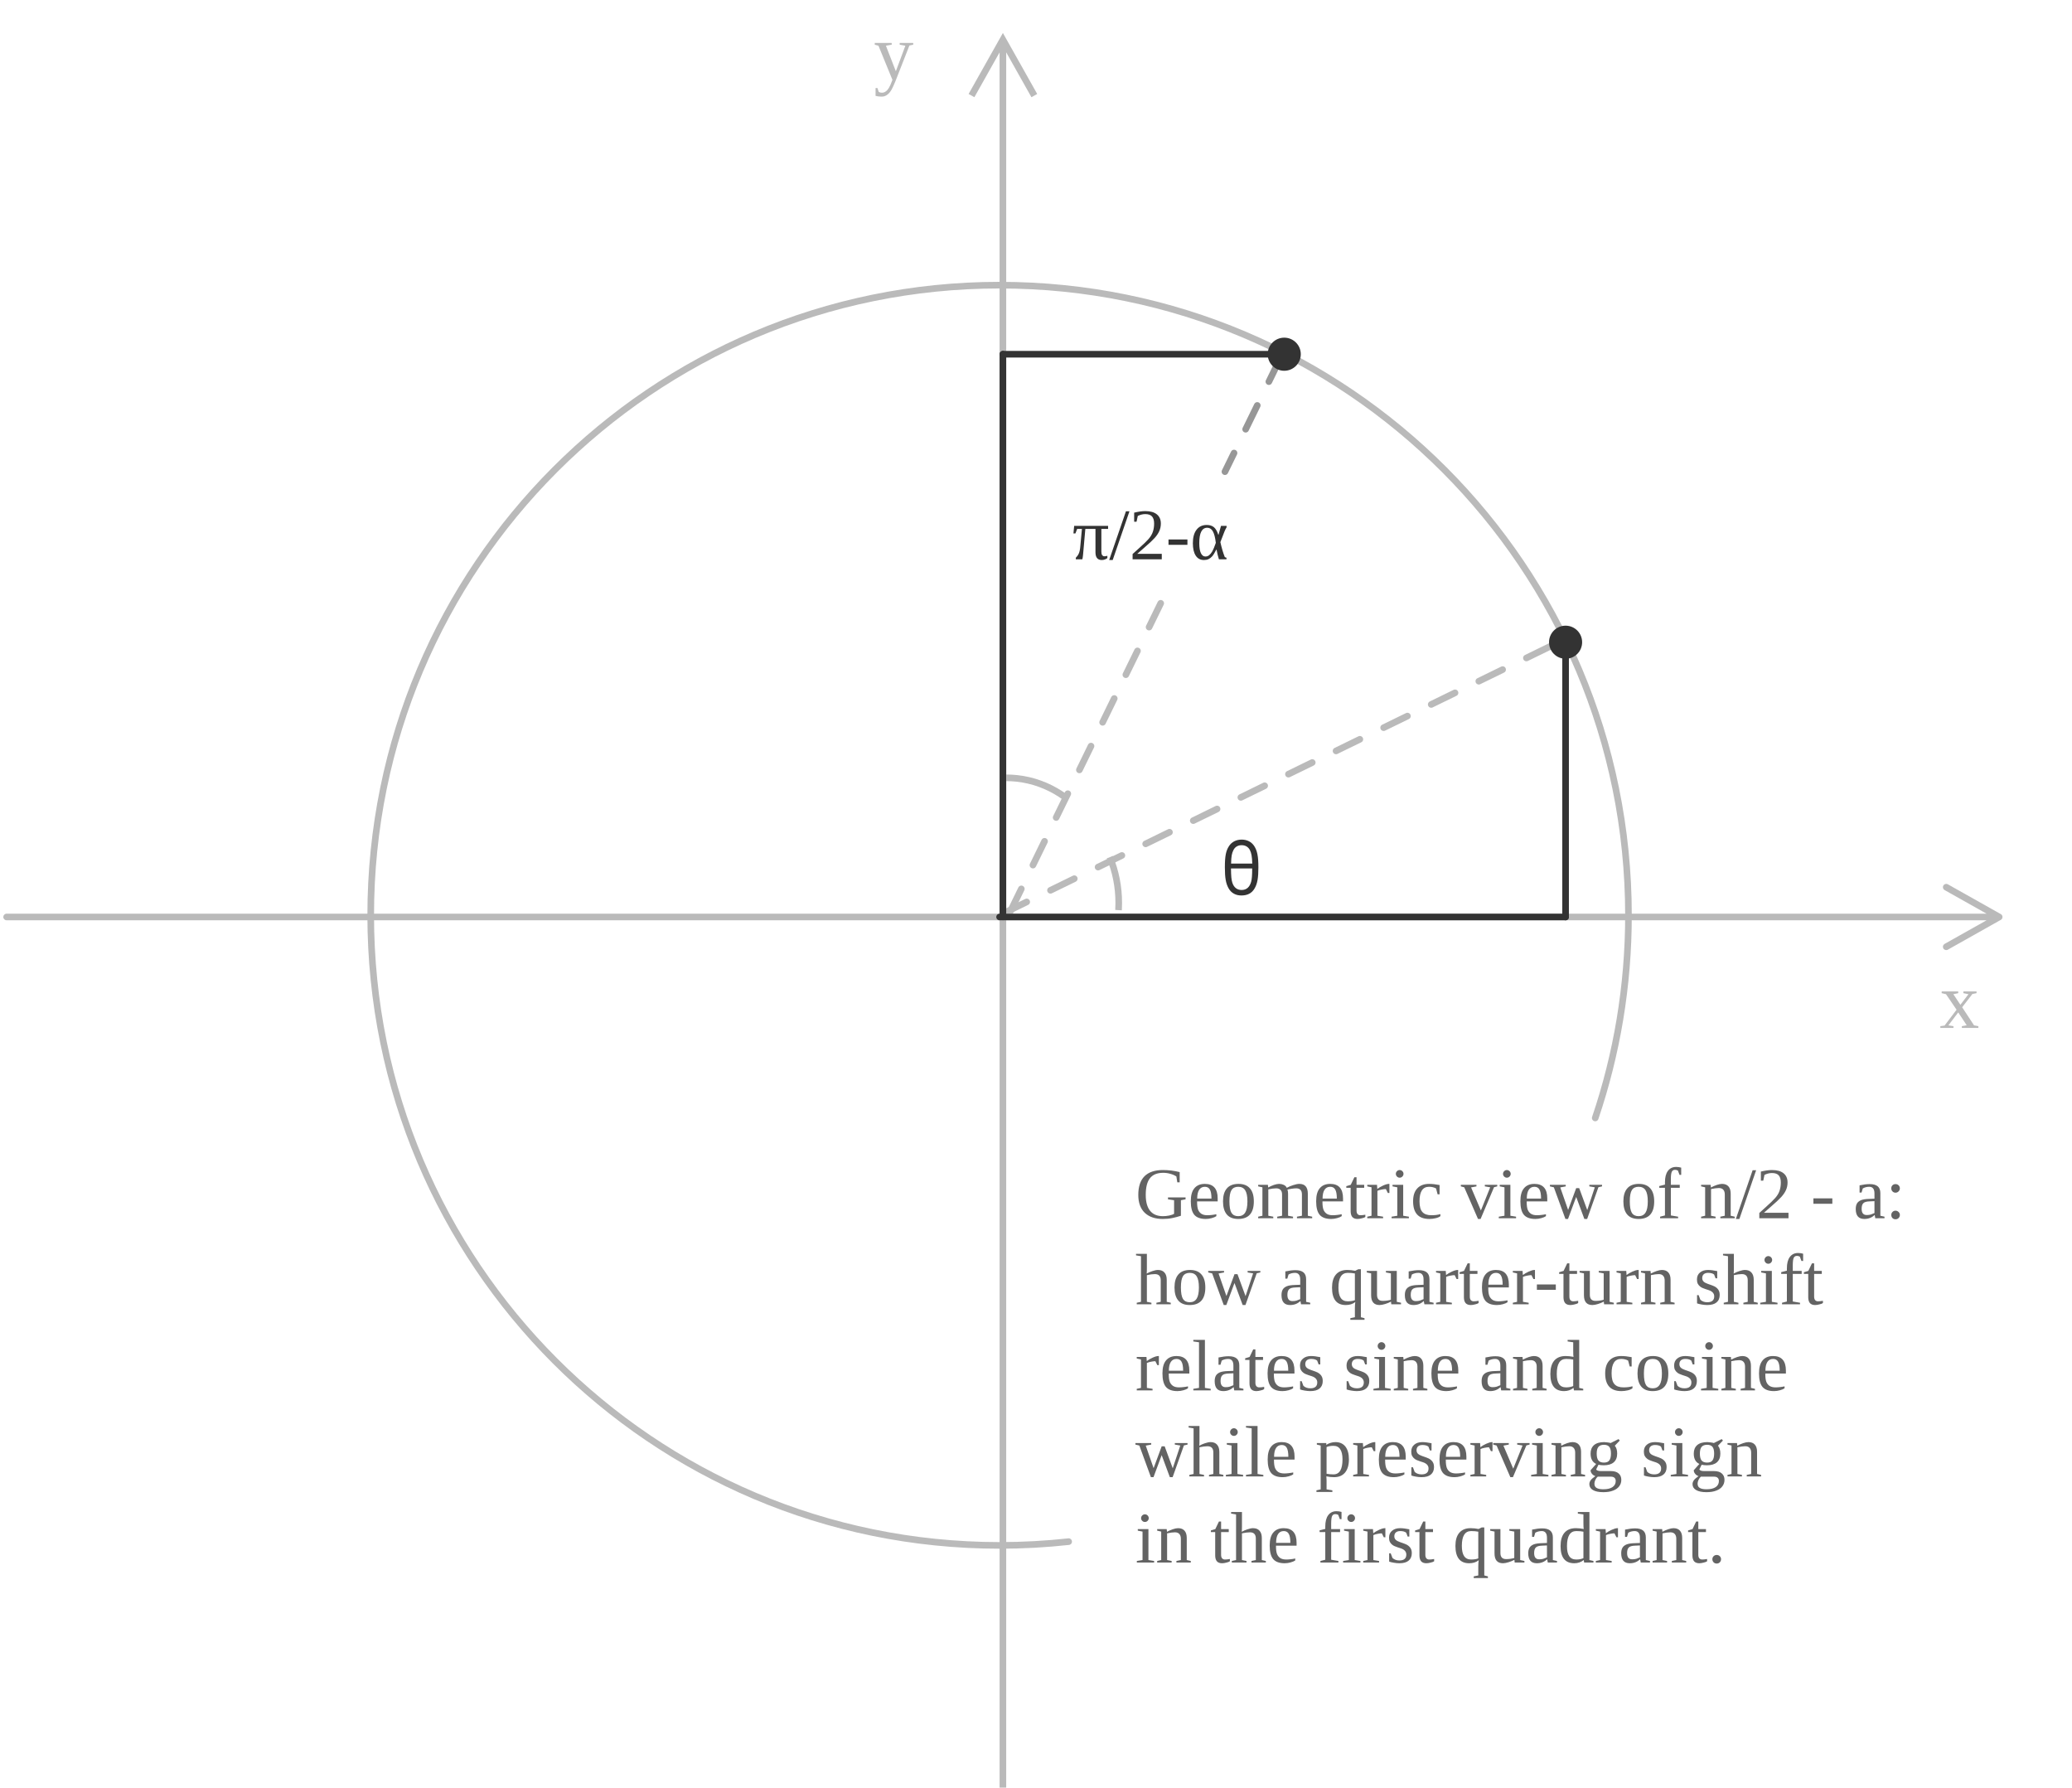
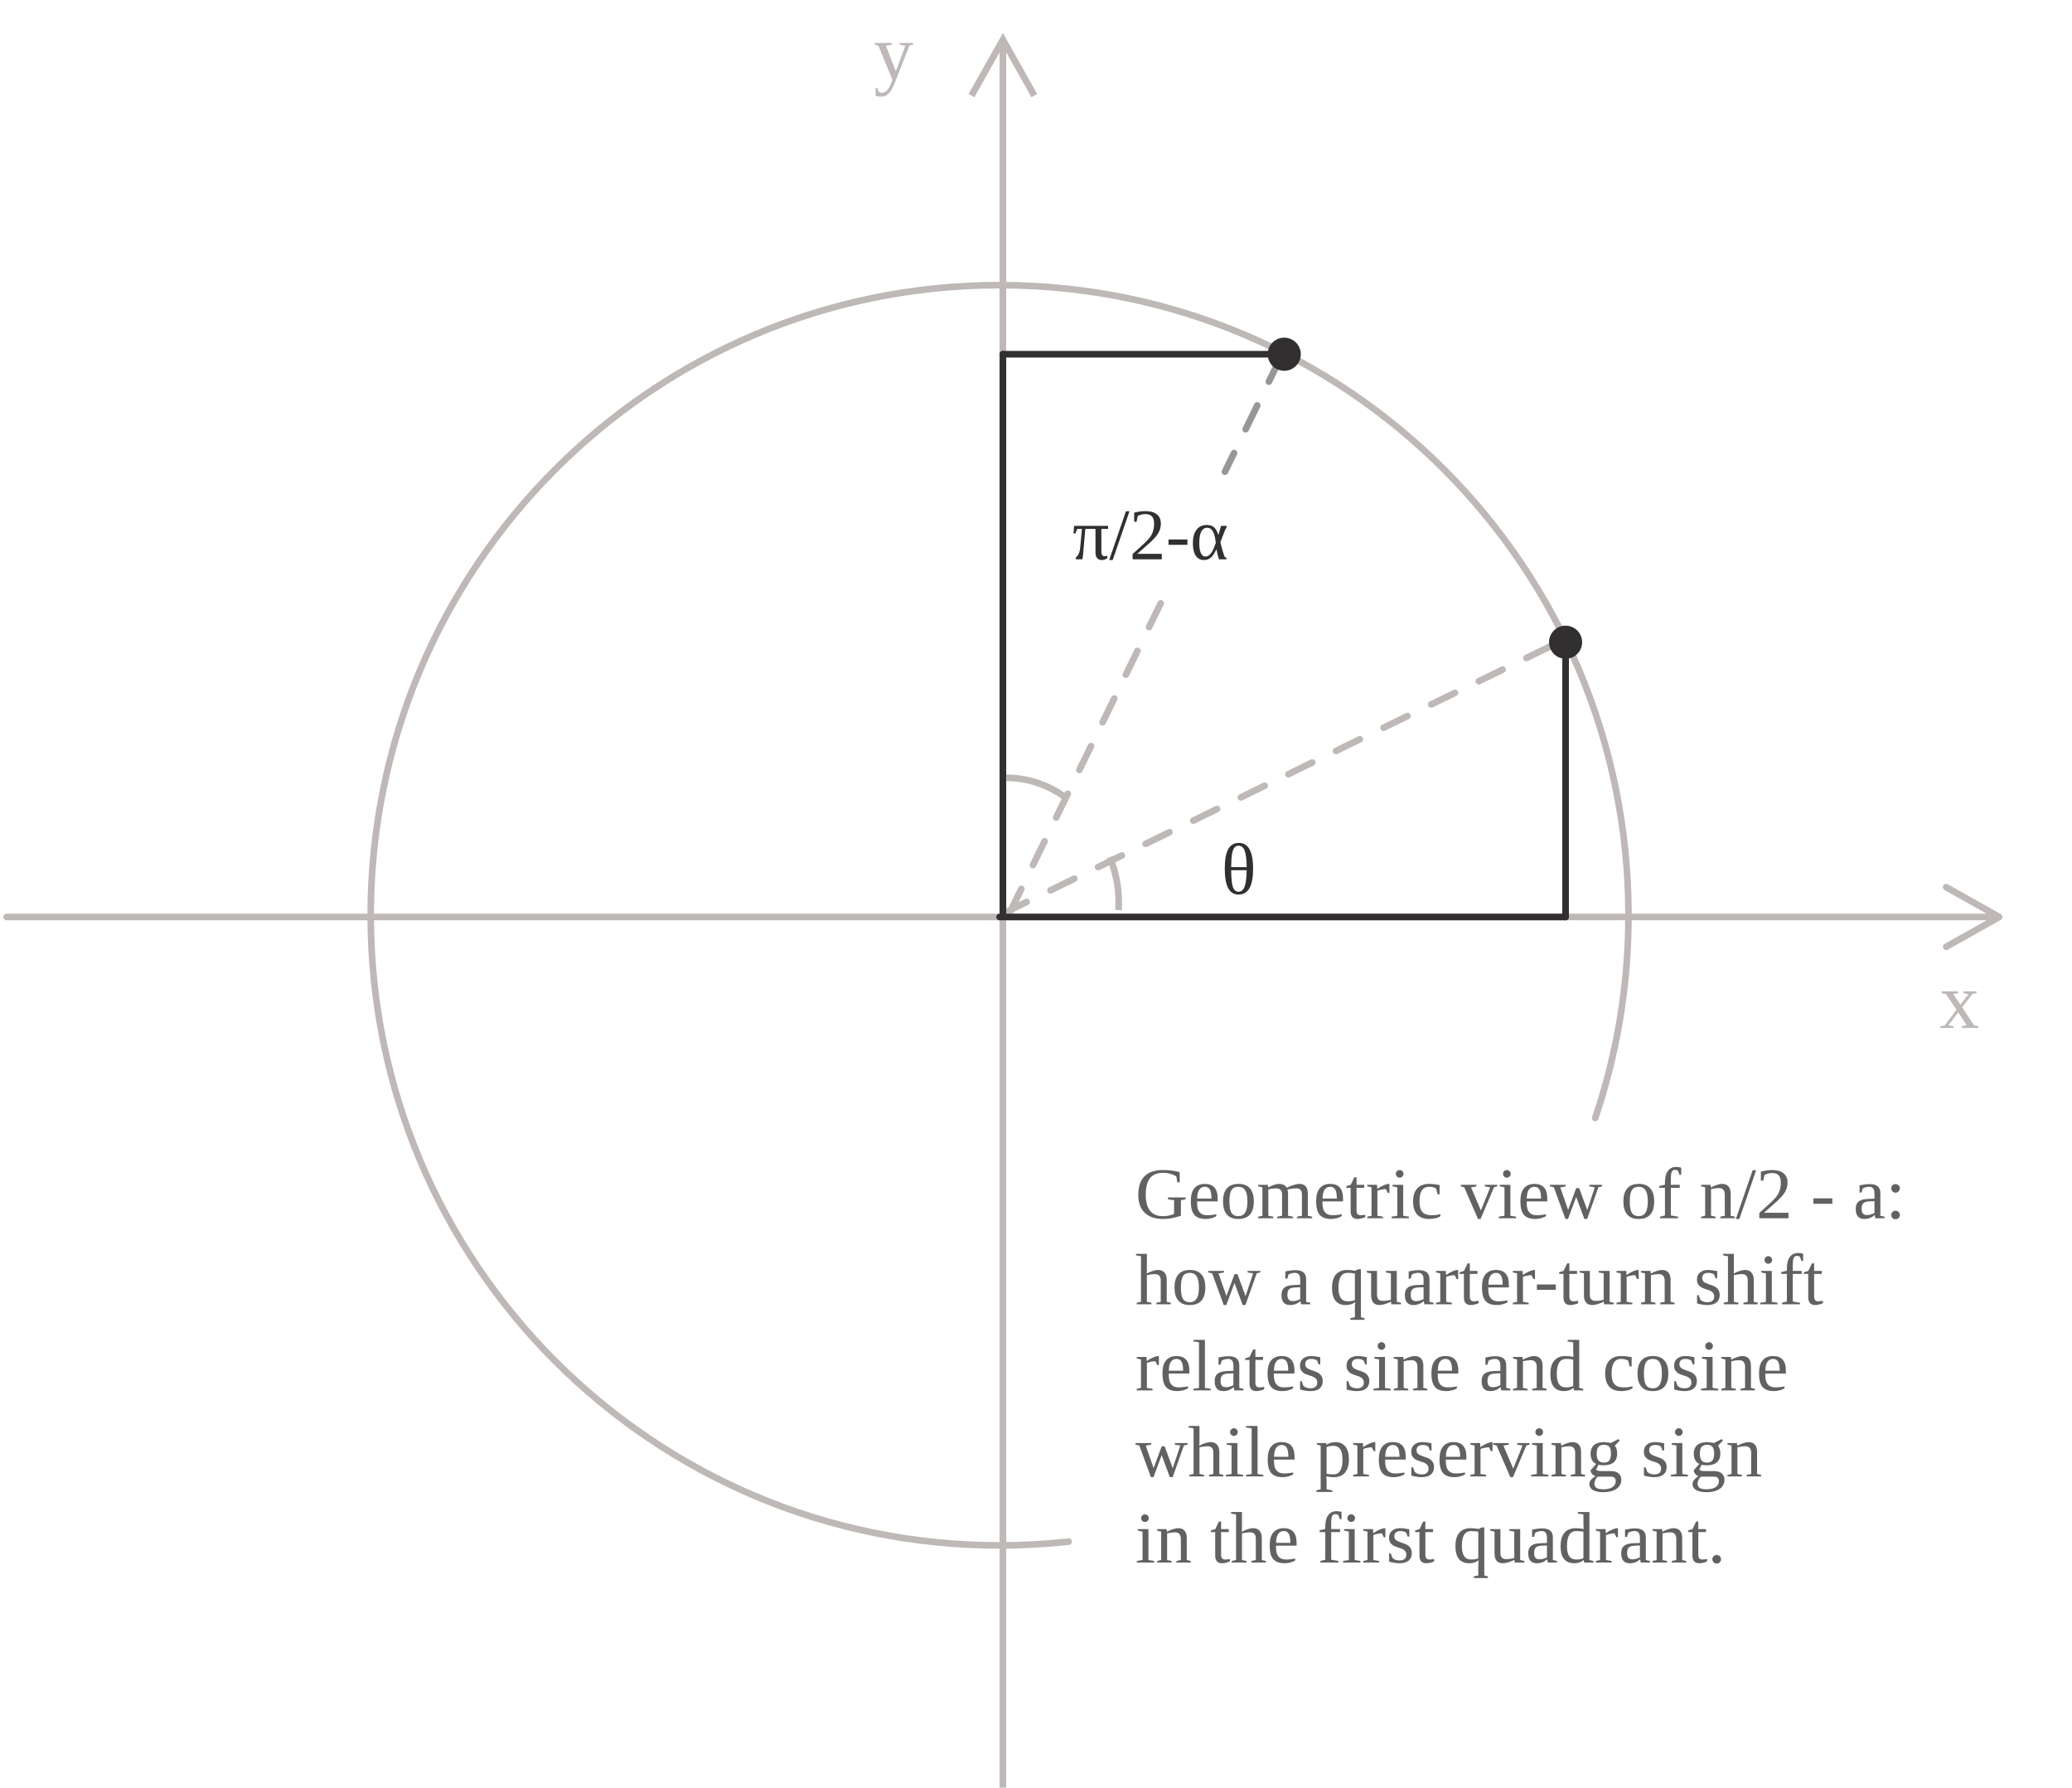
<svg xmlns="http://www.w3.org/2000/svg" width="313px" height="270px" viewBox="0 0 313 270" version="1.1">
  <g stroke="none" stroke-width="1" fill="none" fill-rule="evenodd">
    <g transform="translate(1, 0)">
-       <text font-size="11" font-weight="normal" line-spacing="13" fill="#636363">
+       <text font-size="11" font-weight="normal" line-spacing="13" fill="#636060">
        <tspan x="170.5" y="184">Geometric view of n/2 - a: </tspan>
        <tspan x="170.5" y="197">how a quarter-turn shift </tspan>
        <tspan x="170.5" y="210">relates sine and cosine </tspan>
        <tspan x="170.5" y="223">while preserving sign</tspan>
        <tspan x="170.5" y="236">in the first quadrant.</tspan>
      </text>
-       <path d="M150.5,4.981 L150.936,5.756 L155.436,13.756 L155.681,14.192 L154.809,14.682 L154.564,14.246 L150.999,7.907 L151,270 L150,270 L149.999,7.911 L146.436,14.246 L146.191,14.682 L145.319,14.192 L145.564,13.756 L150.064,5.756 L150.5,4.981 Z" fill="#BABABA" fill-rule="nonzero" />
-       <path d="M293.163,133.527 L293.245,133.564 L301.245,138.064 C301.557,138.239 301.583,138.665 301.323,138.882 L301.245,138.936 L293.245,143.436 C293.005,143.571 292.7,143.486 292.564,143.245 C292.444,143.031 292.498,142.767 292.681,142.615 L292.755,142.564 L299.092,139 L-2.84217094e-14,139 C-0.276,139 -0.5,138.776 -0.5,138.5 C-0.5,138.255 -0.323,138.05 -0.09,138.008 L-2.84217094e-14,138 L299.092,138 L292.755,134.436 C292.541,134.315 292.45,134.061 292.527,133.837 L292.564,133.755 C292.685,133.541 292.939,133.45 293.163,133.527 Z" fill="#BABABA" fill-rule="nonzero" />
-       <text font-size="12" font-weight="normal" fill="#BABABA">
+       <path d="M150.5,4.981 L150.936,5.756 L155.436,13.756 L155.681,14.192 L154.809,14.682 L154.564,14.246 L150.999,7.907 L151,270 L150,270 L149.999,7.911 L146.436,14.246 L146.191,14.682 L145.319,14.192 L145.564,13.756 L150.064,5.756 L150.5,4.981 Z" fill="#BEB8B7" fill-rule="nonzero" />
+       <path d="M293.163,133.527 L293.245,133.564 L301.245,138.064 C301.557,138.239 301.583,138.665 301.323,138.882 L301.245,138.936 L293.245,143.436 C293.005,143.571 292.7,143.486 292.564,143.245 C292.444,143.031 292.498,142.767 292.681,142.615 L292.755,142.564 L299.092,139 L-2.84217094e-14,139 C-0.276,139 -0.5,138.776 -0.5,138.5 C-0.5,138.255 -0.323,138.05 -0.09,138.008 L-2.84217094e-14,138 L299.092,138 L292.755,134.436 C292.541,134.315 292.45,134.061 292.527,133.837 L292.564,133.755 C292.685,133.541 292.939,133.45 293.163,133.527 Z" fill="#BEB8B7" fill-rule="nonzero" />
+       <text font-size="12" font-weight="normal" fill="#BEB8B7">
        <tspan x="292" y="155.261">x</tspan>
      </text>
-       <text font-size="12" font-weight="normal" fill="#BABABA">
+       <text font-size="12" font-weight="normal" fill="#BEB8B7">
        <tspan x="131" y="12">y</tspan>
      </text>
-       <path d="M239.978,168.856 C243.234,159.248 245,148.951 245,138.241 C245,85.678 202.467,43.068 150,43.068 C97.533,43.068 55,85.678 55,138.241 C55,190.804 97.533,233.414 150,233.414 C153.525,233.414 157.006,233.222 160.432,232.847" stroke="#BABABA" stroke-linecap="round" stroke-linejoin="round" />
-       <line x1="150.5" y1="137.98" x2="234.5" y2="96.98" stroke="#BABABA" stroke-linecap="round" stroke-linejoin="round" stroke-dasharray="4" />
+       <path d="M239.978,168.856 C243.234,159.248 245,148.951 245,138.241 C245,85.678 202.467,43.068 150,43.068 C97.533,43.068 55,85.678 55,138.241 C55,190.804 97.533,233.414 150,233.414 C153.525,233.414 157.006,233.222 160.432,232.847" stroke="#BEB8B7" stroke-linecap="round" stroke-linejoin="round" />
+       <line x1="150.5" y1="137.98" x2="234.5" y2="96.98" stroke="#BEB8B7" stroke-linecap="round" stroke-linejoin="round" stroke-dasharray="4" />
      <line x1="179.641" y1="66.839" x2="196.835" y2="58.447" stroke="#979797" stroke-linecap="round" stroke-linejoin="round" stroke-dasharray="4" transform="translate(188.2379, 62.64305) scale(-1, 1) rotate(90) translate(-188.2379, -62.64305) " />
-       <line x1="139.424" y1="126.035" x2="186.348" y2="103.132" stroke="#BABABA" stroke-linecap="round" stroke-linejoin="round" stroke-dasharray="4" transform="translate(162.886, 114.5835) scale(-1, 1) rotate(90) translate(-162.886, -114.5835) " />
-       <text font-size="11" font-weight="normal" fill="#333333">
+       <line x1="139.424" y1="126.035" x2="186.348" y2="103.132" stroke="#BEB8B7" stroke-linecap="round" stroke-linejoin="round" stroke-dasharray="4" transform="translate(162.886, 114.5835) scale(-1, 1) rotate(90) translate(-162.886, -114.5835) " />
+       <text font-size="11" font-weight="normal" fill="#312f2f">
        <tspan x="161" y="84.48">π/2-α</tspan>
      </text>
-       <line x1="235.5" y1="138.5" x2="235.5" y2="98.5" stroke="#333333" stroke-linecap="round" stroke-linejoin="round" />
-       <line x1="192" y1="53.5" x2="150.5" y2="53.5" stroke="#333333" stroke-linecap="round" stroke-linejoin="round" />
-       <line x1="235.5" y1="138.5" x2="150" y2="138.5" stroke="#333333" stroke-linecap="round" stroke-linejoin="round" />
-       <line x1="150.5" y1="53.5" x2="150.5" y2="138.48" stroke="#333333" stroke-linecap="round" stroke-linejoin="round" />
-       <path d="M160,117.48 C159.451,117.48 158.909,117.51 158.375,117.568 C155.974,117.829 153.733,118.664 151.775,119.941 C151.511,120.113 151.253,120.292 151,120.48" stroke="#BABABA" transform="translate(155.5, 118.9799) scale(-1, 1) translate(-155.5, -118.9799) " />
-       <path d="M167.968,137.465 C167.989,137.104 168,136.74 168,136.373 C168,135.157 167.882,133.972 167.659,132.83 C167.429,131.657 167.087,130.531 166.647,129.465" stroke="#BABABA" />
-       <circle fill="#333333" cx="193" cy="53.5" r="2.5" />
-       <circle fill="#333333" cx="235.5" cy="97" r="2.5" />
-       <text font-family="Helvetica" font-size="11" font-weight="normal" fill="#333333">
+       <line x1="235.5" y1="138.5" x2="235.5" y2="98.5" stroke="#312f2f" stroke-linecap="round" stroke-linejoin="round" />
+       <line x1="192" y1="53.5" x2="150.5" y2="53.5" stroke="#312f2f" stroke-linecap="round" stroke-linejoin="round" />
+       <line x1="235.5" y1="138.5" x2="150" y2="138.5" stroke="#312f2f" stroke-linecap="round" stroke-linejoin="round" />
+       <line x1="150.5" y1="53.5" x2="150.5" y2="138.48" stroke="#312f2f" stroke-linecap="round" stroke-linejoin="round" />
+       <path d="M160,117.48 C159.451,117.48 158.909,117.51 158.375,117.568 C155.974,117.829 153.733,118.664 151.775,119.941 C151.511,120.113 151.253,120.292 151,120.48" stroke="#BEB8B7" transform="translate(155.5, 118.9799) scale(-1, 1) translate(-155.5, -118.9799) " />
+       <path d="M167.968,137.465 C167.989,137.104 168,136.74 168,136.373 C168,135.157 167.882,133.972 167.659,132.83 C167.429,131.657 167.087,130.531 166.647,129.465" stroke="#BEB8B7" />
+       <circle fill="#312f2f" cx="193" cy="53.5" r="2.5" />
+       <circle fill="#312f2f" cx="235.5" cy="97" r="2.5" />
+       <text font-size="11" font-weight="normal" fill="#312f2f">
        <tspan x="183.5" y="135">θ</tspan>
      </text>
    </g>
  </g>
</svg>
